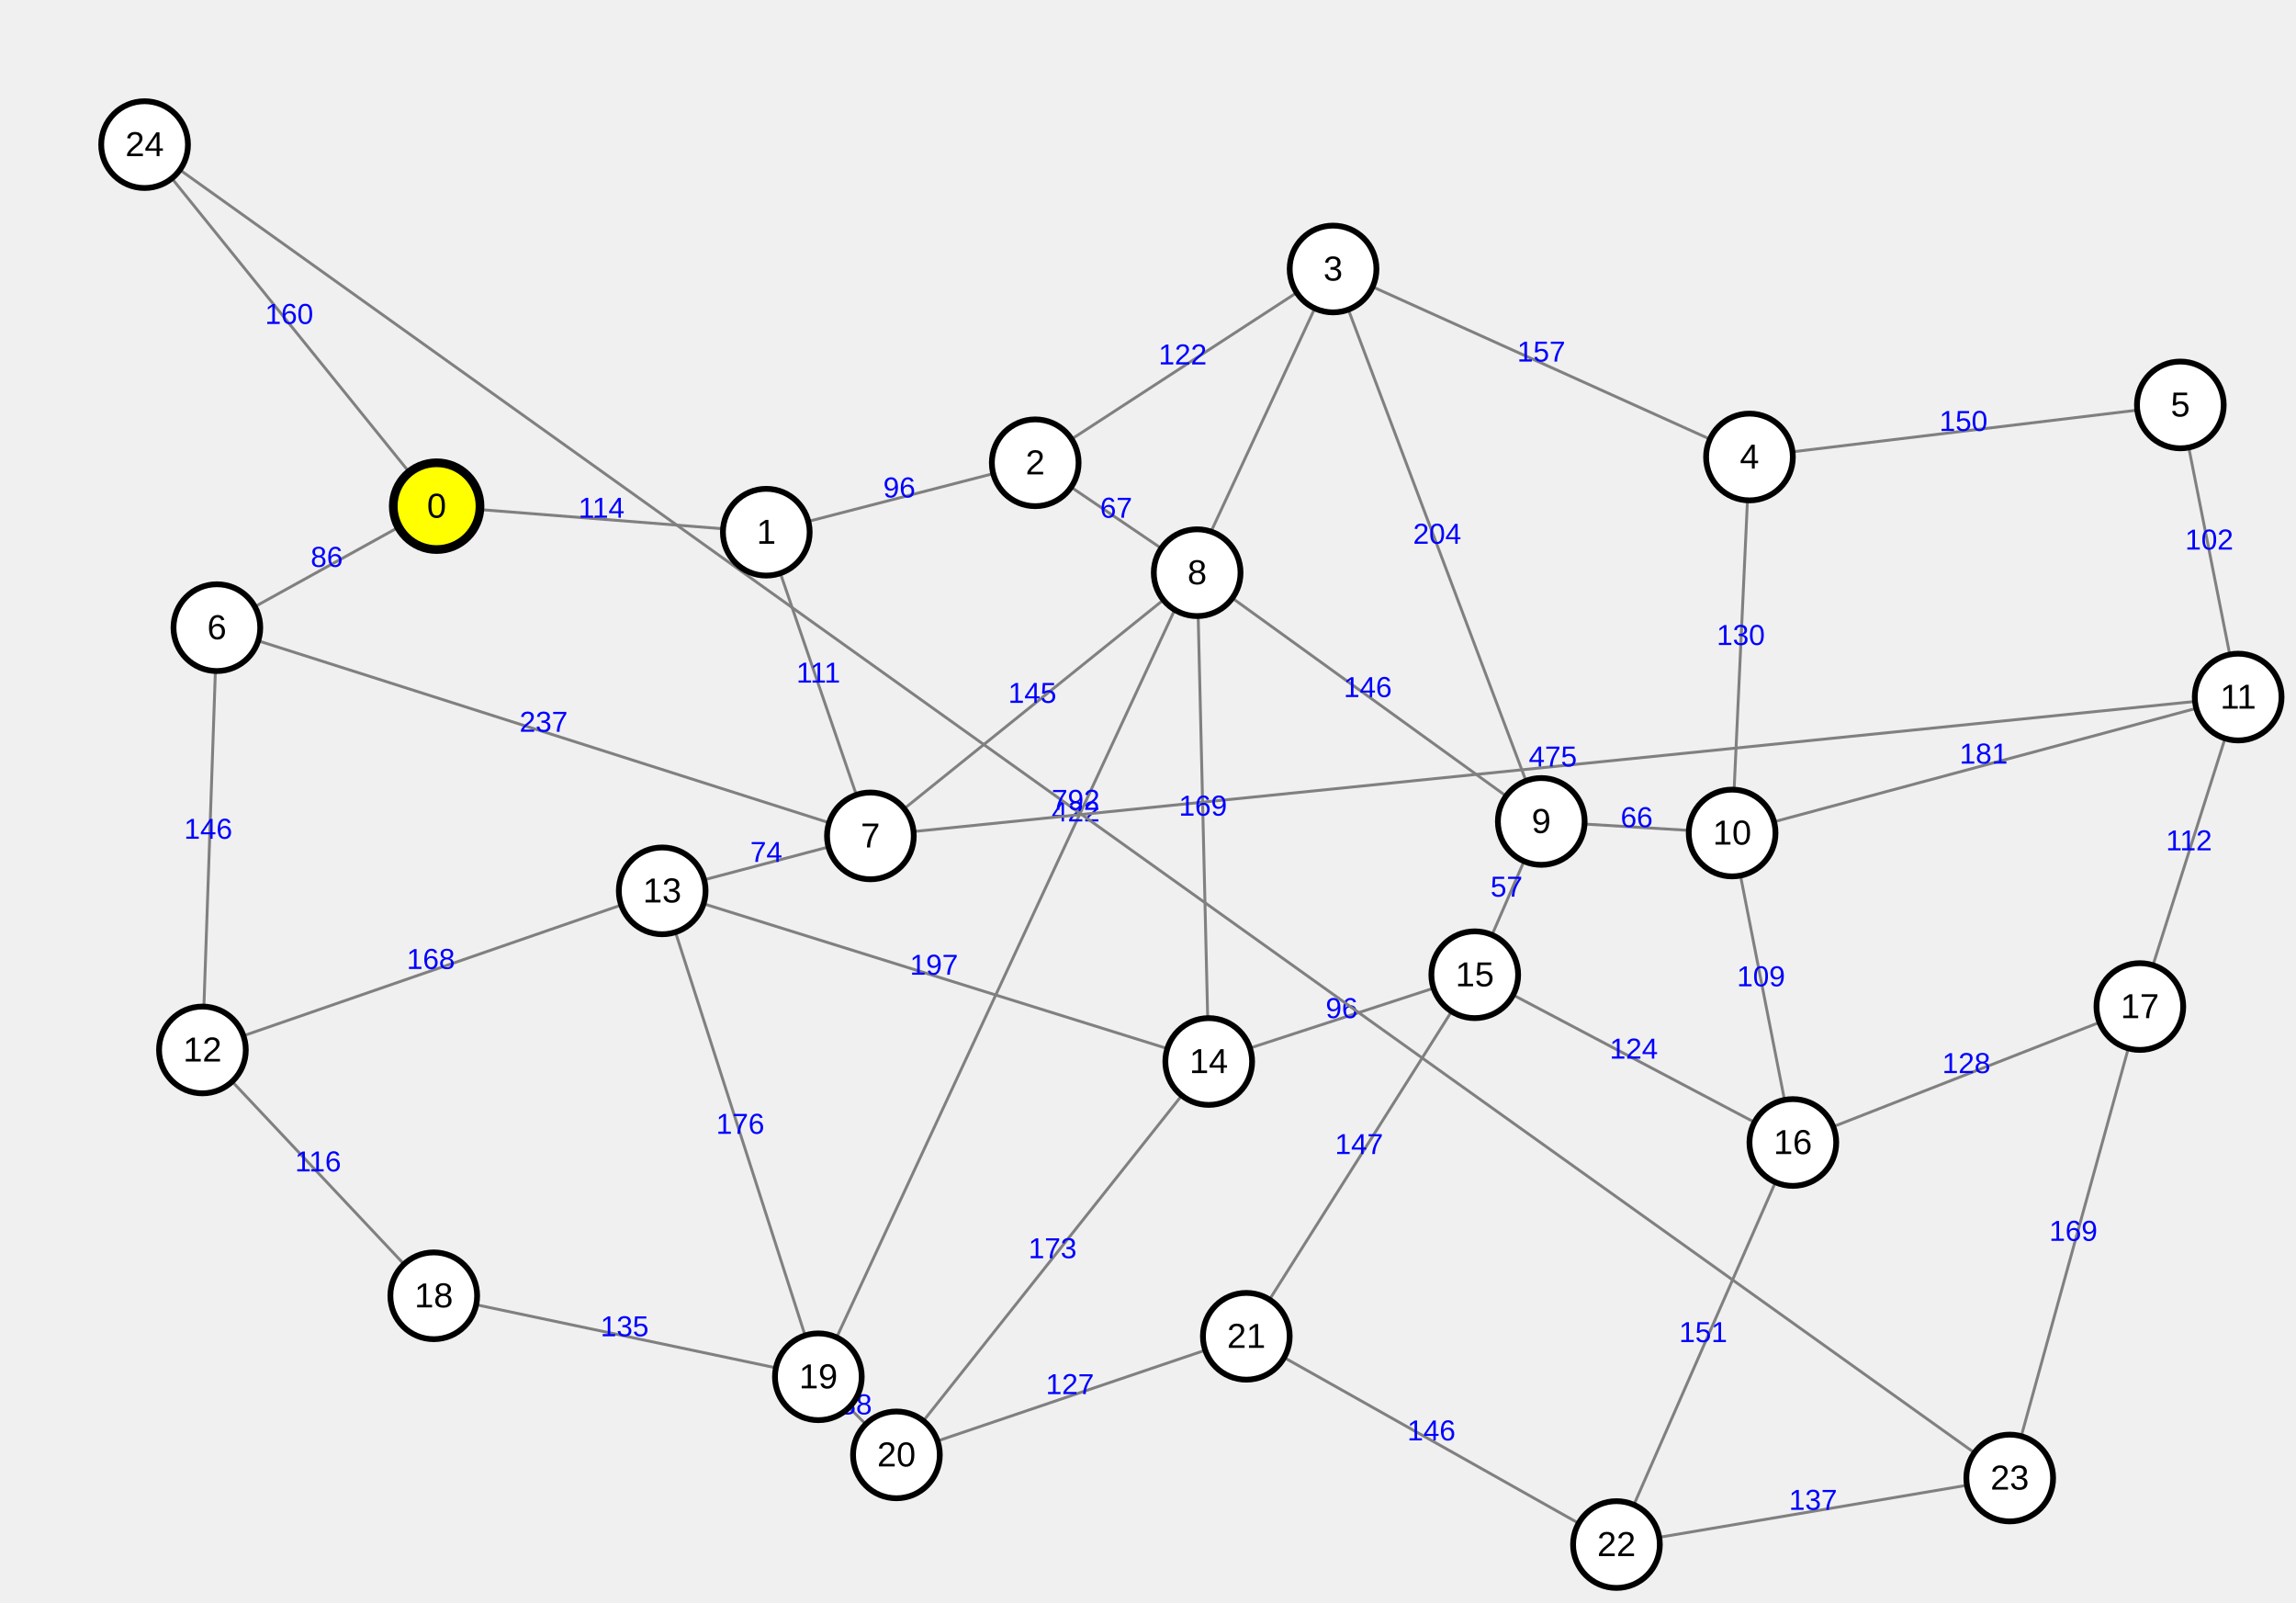
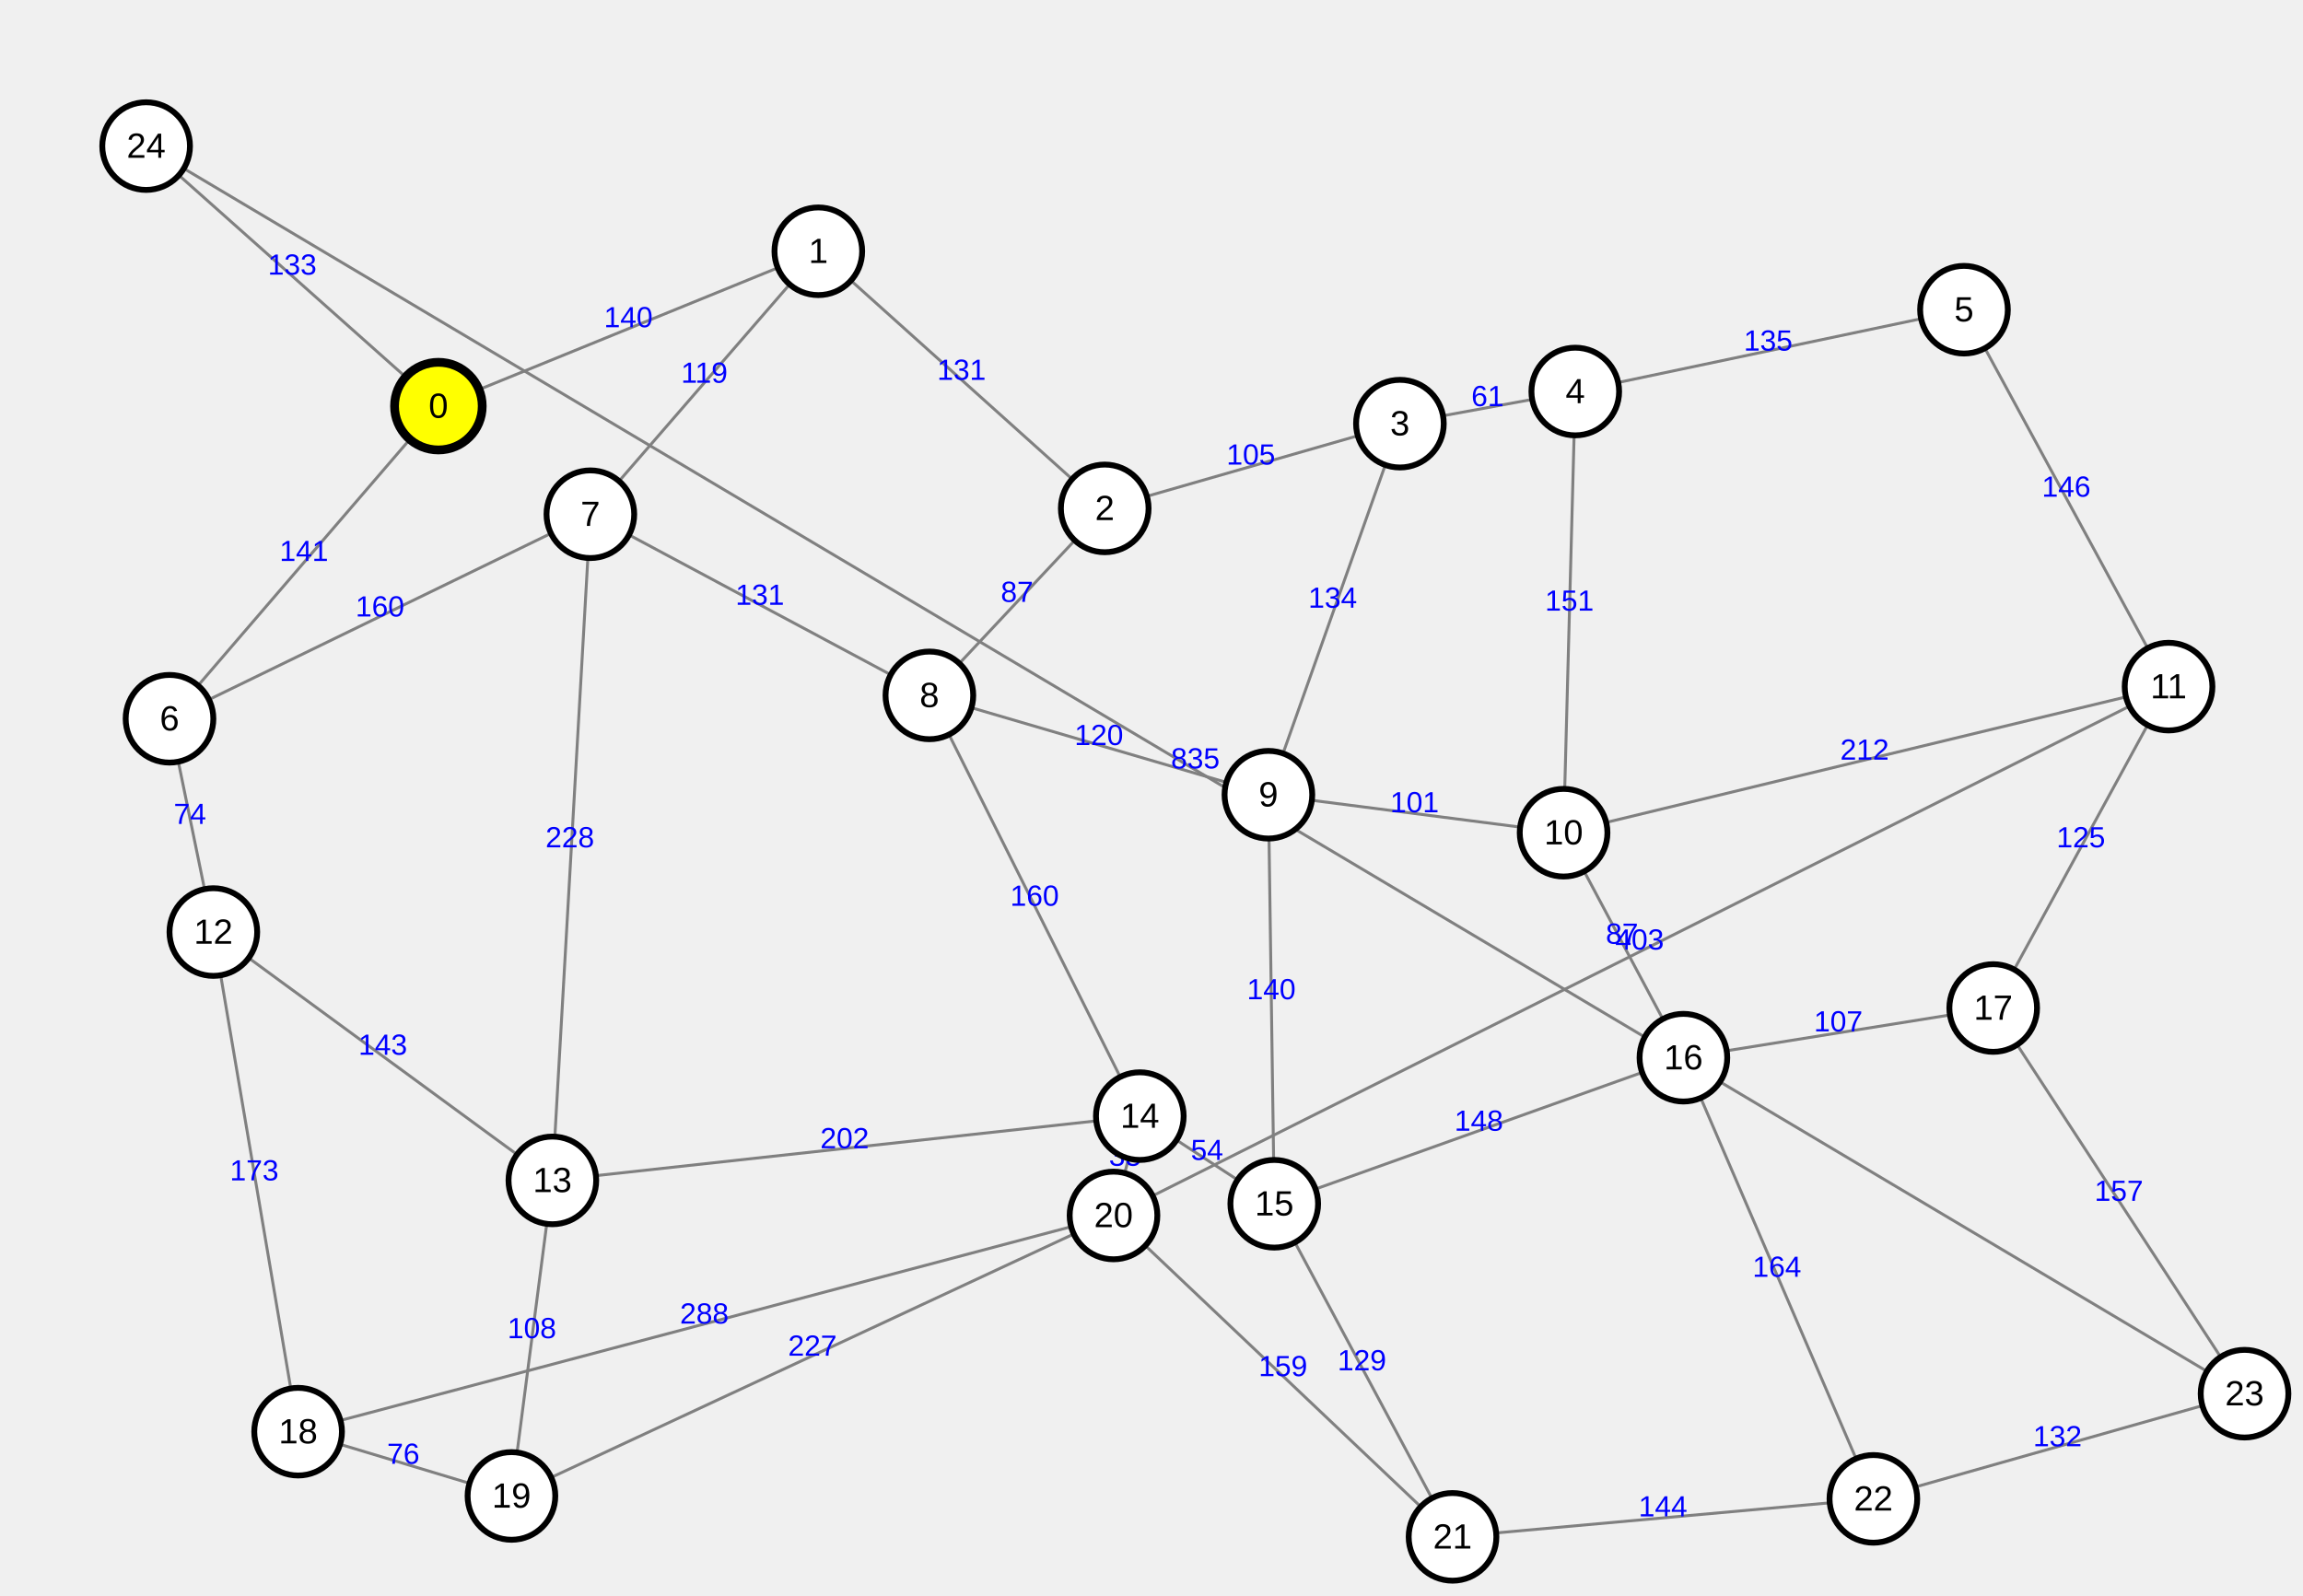
- <svg xmlns="http://www.w3.org/2000/svg" width="794" height="554">
+ <svg xmlns="http://www.w3.org/2000/svg" width="788" height="546">
  <style>
.node-unvisited { fill: white; stroke: black; stroke-width: 2; }
.node-visited { fill: lightblue; stroke: black; stroke-width: 2; }
.node-queued { fill: orange; stroke: black; stroke-width: 2; }
.node-current { fill: yellow; stroke: black; stroke-width: 3; }
.node-path { fill: lightgreen; stroke: black; stroke-width: 2; }
.edge { stroke: gray; stroke-width: 1; }
.edge-path { stroke: red; stroke-width: 3; }
.text { font-family: Arial; font-size: 12px; text-anchor: middle; }
.weight-text { font-family: Arial; font-size: 10px; text-anchor: middle; fill: blue; }
.distance-text { font-family: Arial; font-size: 8px; text-anchor: middle; fill: red; font-weight: bold; }
</style>
-   <line x1="151" y1="175" x2="265" y2="184" class="edge" />
-   <text x="208" y="179" class="weight-text">114</text>
-   <line x1="151" y1="175" x2="75" y2="217" class="edge" />
-   <text x="113" y="196" class="weight-text">86</text>
-   <line x1="151" y1="175" x2="50" y2="50" class="edge" />
-   <text x="100" y="112" class="weight-text">160</text>
-   <line x1="265" y1="184" x2="358" y2="160" class="edge" />
-   <text x="311" y="172" class="weight-text">96</text>
-   <line x1="265" y1="184" x2="301" y2="289" class="edge" />
-   <text x="283" y="236" class="weight-text">111</text>
-   <line x1="358" y1="160" x2="461" y2="93" class="edge" />
-   <text x="409" y="126" class="weight-text">122</text>
-   <line x1="358" y1="160" x2="414" y2="198" class="edge" />
-   <text x="386" y="179" class="weight-text">67</text>
-   <line x1="461" y1="93" x2="605" y2="158" class="edge" />
-   <text x="533" y="125" class="weight-text">157</text>
-   <line x1="461" y1="93" x2="533" y2="284" class="edge" />
-   <text x="497" y="188" class="weight-text">204</text>
-   <line x1="461" y1="93" x2="283" y2="476" class="edge" />
-   <text x="372" y="284" class="weight-text">422</text>
-   <line x1="605" y1="158" x2="754" y2="140" class="edge" />
-   <text x="679" y="149" class="weight-text">150</text>
-   <line x1="605" y1="158" x2="599" y2="288" class="edge" />
-   <text x="602" y="223" class="weight-text">130</text>
-   <line x1="754" y1="140" x2="774" y2="241" class="edge" />
-   <text x="764" y="190" class="weight-text">102</text>
-   <line x1="75" y1="217" x2="301" y2="289" class="edge" />
-   <text x="188" y="253" class="weight-text">237</text>
-   <line x1="75" y1="217" x2="70" y2="363" class="edge" />
-   <text x="72" y="290" class="weight-text">146</text>
-   <line x1="301" y1="289" x2="414" y2="198" class="edge" />
-   <text x="357" y="243" class="weight-text">145</text>
-   <line x1="301" y1="289" x2="229" y2="308" class="edge" />
-   <text x="265" y="298" class="weight-text">74</text>
-   <line x1="301" y1="289" x2="774" y2="241" class="edge" />
-   <text x="537" y="265" class="weight-text">475</text>
-   <line x1="414" y1="198" x2="533" y2="284" class="edge" />
-   <text x="473" y="241" class="weight-text">146</text>
-   <line x1="414" y1="198" x2="418" y2="367" class="edge" />
-   <text x="416" y="282" class="weight-text">169</text>
-   <line x1="533" y1="284" x2="599" y2="288" class="edge" />
-   <text x="566" y="286" class="weight-text">66</text>
-   <line x1="533" y1="284" x2="510" y2="337" class="edge" />
-   <text x="521" y="310" class="weight-text">57</text>
-   <line x1="599" y1="288" x2="774" y2="241" class="edge" />
-   <text x="686" y="264" class="weight-text">181</text>
-   <line x1="599" y1="288" x2="620" y2="395" class="edge" />
-   <text x="609" y="341" class="weight-text">109</text>
-   <line x1="774" y1="241" x2="740" y2="348" class="edge" />
-   <text x="757" y="294" class="weight-text">112</text>
-   <line x1="70" y1="363" x2="229" y2="308" class="edge" />
-   <text x="149" y="335" class="weight-text">168</text>
-   <line x1="70" y1="363" x2="150" y2="448" class="edge" />
-   <text x="110" y="405" class="weight-text">116</text>
-   <line x1="229" y1="308" x2="418" y2="367" class="edge" />
-   <text x="323" y="337" class="weight-text">197</text>
-   <line x1="229" y1="308" x2="283" y2="476" class="edge" />
-   <text x="256" y="392" class="weight-text">176</text>
-   <line x1="418" y1="367" x2="510" y2="337" class="edge" />
-   <text x="464" y="352" class="weight-text">96</text>
-   <line x1="418" y1="367" x2="310" y2="503" class="edge" />
-   <text x="364" y="435" class="weight-text">173</text>
-   <line x1="510" y1="337" x2="620" y2="395" class="edge" />
-   <text x="565" y="366" class="weight-text">124</text>
-   <line x1="510" y1="337" x2="431" y2="462" class="edge" />
-   <text x="470" y="399" class="weight-text">147</text>
-   <line x1="620" y1="395" x2="740" y2="348" class="edge" />
-   <text x="680" y="371" class="weight-text">128</text>
-   <line x1="620" y1="395" x2="559" y2="534" class="edge" />
-   <text x="589" y="464" class="weight-text">151</text>
-   <line x1="740" y1="348" x2="695" y2="511" class="edge" />
-   <text x="717" y="429" class="weight-text">169</text>
-   <line x1="150" y1="448" x2="283" y2="476" class="edge" />
-   <text x="216" y="462" class="weight-text">135</text>
-   <line x1="283" y1="476" x2="310" y2="503" class="edge" />
-   <text x="296" y="489" class="weight-text">38</text>
-   <line x1="310" y1="503" x2="431" y2="462" class="edge" />
-   <text x="370" y="482" class="weight-text">127</text>
-   <line x1="431" y1="462" x2="559" y2="534" class="edge" />
-   <text x="495" y="498" class="weight-text">146</text>
-   <line x1="559" y1="534" x2="695" y2="511" class="edge" />
-   <text x="627" y="522" class="weight-text">137</text>
-   <line x1="695" y1="511" x2="50" y2="50" class="edge" />
-   <text x="372" y="280" class="weight-text">792</text>
-   <circle cx="151" cy="175" r="15" class="node-current" />
-   <text x="151" y="179" class="text">0</text>
-   <circle cx="265" cy="184" r="15" class="node-unvisited" />
-   <text x="265" y="188" class="text">1</text>
-   <circle cx="358" cy="160" r="15" class="node-unvisited" />
-   <text x="358" y="164" class="text">2</text>
-   <circle cx="461" cy="93" r="15" class="node-unvisited" />
-   <text x="461" y="97" class="text">3</text>
-   <circle cx="605" cy="158" r="15" class="node-unvisited" />
-   <text x="605" y="162" class="text">4</text>
-   <circle cx="754" cy="140" r="15" class="node-unvisited" />
-   <text x="754" y="144" class="text">5</text>
-   <circle cx="75" cy="217" r="15" class="node-unvisited" />
-   <text x="75" y="221" class="text">6</text>
-   <circle cx="301" cy="289" r="15" class="node-unvisited" />
-   <text x="301" y="293" class="text">7</text>
-   <circle cx="414" cy="198" r="15" class="node-unvisited" />
-   <text x="414" y="202" class="text">8</text>
-   <circle cx="533" cy="284" r="15" class="node-unvisited" />
-   <text x="533" y="288" class="text">9</text>
-   <circle cx="599" cy="288" r="15" class="node-unvisited" />
-   <text x="599" y="292" class="text">10</text>
-   <circle cx="774" cy="241" r="15" class="node-unvisited" />
-   <text x="774" y="245" class="text">11</text>
-   <circle cx="70" cy="363" r="15" class="node-unvisited" />
-   <text x="70" y="367" class="text">12</text>
-   <circle cx="229" cy="308" r="15" class="node-unvisited" />
-   <text x="229" y="312" class="text">13</text>
-   <circle cx="418" cy="367" r="15" class="node-unvisited" />
-   <text x="418" y="371" class="text">14</text>
-   <circle cx="510" cy="337" r="15" class="node-unvisited" />
-   <text x="510" y="341" class="text">15</text>
-   <circle cx="620" cy="395" r="15" class="node-unvisited" />
-   <text x="620" y="399" class="text">16</text>
-   <circle cx="740" cy="348" r="15" class="node-unvisited" />
-   <text x="740" y="352" class="text">17</text>
-   <circle cx="150" cy="448" r="15" class="node-unvisited" />
-   <text x="150" y="452" class="text">18</text>
-   <circle cx="283" cy="476" r="15" class="node-unvisited" />
-   <text x="283" y="480" class="text">19</text>
-   <circle cx="310" cy="503" r="15" class="node-unvisited" />
-   <text x="310" y="507" class="text">20</text>
-   <circle cx="431" cy="462" r="15" class="node-unvisited" />
-   <text x="431" y="466" class="text">21</text>
-   <circle cx="559" cy="534" r="15" class="node-unvisited" />
-   <text x="559" y="538" class="text">22</text>
-   <circle cx="695" cy="511" r="15" class="node-unvisited" />
-   <text x="695" y="515" class="text">23</text>
+   <line x1="150" y1="139" x2="280" y2="86" class="edge" />
+   <text x="215" y="112" class="weight-text">140</text>
+   <line x1="150" y1="139" x2="58" y2="246" class="edge" />
+   <text x="104" y="192" class="weight-text">141</text>
+   <line x1="150" y1="139" x2="50" y2="50" class="edge" />
+   <text x="100" y="94" class="weight-text">133</text>
+   <line x1="280" y1="86" x2="378" y2="174" class="edge" />
+   <text x="329" y="130" class="weight-text">131</text>
+   <line x1="280" y1="86" x2="202" y2="176" class="edge" />
+   <text x="241" y="131" class="weight-text">119</text>
+   <line x1="378" y1="174" x2="479" y2="145" class="edge" />
+   <text x="428" y="159" class="weight-text">105</text>
+   <line x1="378" y1="174" x2="318" y2="238" class="edge" />
+   <text x="348" y="206" class="weight-text">87</text>
+   <line x1="479" y1="145" x2="539" y2="134" class="edge" />
+   <text x="509" y="139" class="weight-text">61</text>
+   <line x1="479" y1="145" x2="434" y2="272" class="edge" />
+   <text x="456" y="208" class="weight-text">134</text>
+   <line x1="539" y1="134" x2="672" y2="106" class="edge" />
+   <text x="605" y="120" class="weight-text">135</text>
+   <line x1="539" y1="134" x2="535" y2="285" class="edge" />
+   <text x="537" y="209" class="weight-text">151</text>
+   <line x1="672" y1="106" x2="742" y2="235" class="edge" />
+   <text x="707" y="170" class="weight-text">146</text>
+   <line x1="58" y1="246" x2="202" y2="176" class="edge" />
+   <text x="130" y="211" class="weight-text">160</text>
+   <line x1="58" y1="246" x2="73" y2="319" class="edge" />
+   <text x="65" y="282" class="weight-text">74</text>
+   <line x1="202" y1="176" x2="318" y2="238" class="edge" />
+   <text x="260" y="207" class="weight-text">131</text>
+   <line x1="202" y1="176" x2="189" y2="404" class="edge" />
+   <text x="195" y="290" class="weight-text">228</text>
+   <line x1="318" y1="238" x2="434" y2="272" class="edge" />
+   <text x="376" y="255" class="weight-text">120</text>
+   <line x1="318" y1="238" x2="390" y2="382" class="edge" />
+   <text x="354" y="310" class="weight-text">160</text>
+   <line x1="434" y1="272" x2="535" y2="285" class="edge" />
+   <text x="484" y="278" class="weight-text">101</text>
+   <line x1="434" y1="272" x2="436" y2="412" class="edge" />
+   <text x="435" y="342" class="weight-text">140</text>
+   <line x1="535" y1="285" x2="742" y2="235" class="edge" />
+   <text x="638" y="260" class="weight-text">212</text>
+   <line x1="535" y1="285" x2="576" y2="362" class="edge" />
+   <text x="555" y="323" class="weight-text">87</text>
+   <line x1="742" y1="235" x2="682" y2="345" class="edge" />
+   <text x="712" y="290" class="weight-text">125</text>
+   <line x1="742" y1="235" x2="381" y2="416" class="edge" />
+   <text x="561" y="325" class="weight-text">403</text>
+   <line x1="73" y1="319" x2="189" y2="404" class="edge" />
+   <text x="131" y="361" class="weight-text">143</text>
+   <line x1="73" y1="319" x2="102" y2="490" class="edge" />
+   <text x="87" y="404" class="weight-text">173</text>
+   <line x1="189" y1="404" x2="390" y2="382" class="edge" />
+   <text x="289" y="393" class="weight-text">202</text>
+   <line x1="189" y1="404" x2="175" y2="512" class="edge" />
+   <text x="182" y="458" class="weight-text">108</text>
+   <line x1="390" y1="382" x2="436" y2="412" class="edge" />
+   <text x="413" y="397" class="weight-text">54</text>
+   <line x1="390" y1="382" x2="381" y2="416" class="edge" />
+   <text x="385" y="399" class="weight-text">35</text>
+   <line x1="436" y1="412" x2="576" y2="362" class="edge" />
+   <text x="506" y="387" class="weight-text">148</text>
+   <line x1="436" y1="412" x2="497" y2="526" class="edge" />
+   <text x="466" y="469" class="weight-text">129</text>
+   <line x1="576" y1="362" x2="682" y2="345" class="edge" />
+   <text x="629" y="353" class="weight-text">107</text>
+   <line x1="576" y1="362" x2="641" y2="513" class="edge" />
+   <text x="608" y="437" class="weight-text">164</text>
+   <line x1="682" y1="345" x2="768" y2="477" class="edge" />
+   <text x="725" y="411" class="weight-text">157</text>
+   <line x1="102" y1="490" x2="175" y2="512" class="edge" />
+   <text x="138" y="501" class="weight-text">76</text>
+   <line x1="102" y1="490" x2="381" y2="416" class="edge" />
+   <text x="241" y="453" class="weight-text">288</text>
+   <line x1="175" y1="512" x2="381" y2="416" class="edge" />
+   <text x="278" y="464" class="weight-text">227</text>
+   <line x1="381" y1="416" x2="497" y2="526" class="edge" />
+   <text x="439" y="471" class="weight-text">159</text>
+   <line x1="497" y1="526" x2="641" y2="513" class="edge" />
+   <text x="569" y="519" class="weight-text">144</text>
+   <line x1="641" y1="513" x2="768" y2="477" class="edge" />
+   <text x="704" y="495" class="weight-text">132</text>
+   <line x1="768" y1="477" x2="50" y2="50" class="edge" />
+   <text x="409" y="263" class="weight-text">835</text>
+   <circle cx="150" cy="139" r="15" class="node-current" />
+   <text x="150" y="143" class="text">0</text>
+   <circle cx="280" cy="86" r="15" class="node-unvisited" />
+   <text x="280" y="90" class="text">1</text>
+   <circle cx="378" cy="174" r="15" class="node-unvisited" />
+   <text x="378" y="178" class="text">2</text>
+   <circle cx="479" cy="145" r="15" class="node-unvisited" />
+   <text x="479" y="149" class="text">3</text>
+   <circle cx="539" cy="134" r="15" class="node-unvisited" />
+   <text x="539" y="138" class="text">4</text>
+   <circle cx="672" cy="106" r="15" class="node-unvisited" />
+   <text x="672" y="110" class="text">5</text>
+   <circle cx="58" cy="246" r="15" class="node-unvisited" />
+   <text x="58" y="250" class="text">6</text>
+   <circle cx="202" cy="176" r="15" class="node-unvisited" />
+   <text x="202" y="180" class="text">7</text>
+   <circle cx="318" cy="238" r="15" class="node-unvisited" />
+   <text x="318" y="242" class="text">8</text>
+   <circle cx="434" cy="272" r="15" class="node-unvisited" />
+   <text x="434" y="276" class="text">9</text>
+   <circle cx="535" cy="285" r="15" class="node-unvisited" />
+   <text x="535" y="289" class="text">10</text>
+   <circle cx="742" cy="235" r="15" class="node-unvisited" />
+   <text x="742" y="239" class="text">11</text>
+   <circle cx="73" cy="319" r="15" class="node-unvisited" />
+   <text x="73" y="323" class="text">12</text>
+   <circle cx="189" cy="404" r="15" class="node-unvisited" />
+   <text x="189" y="408" class="text">13</text>
+   <circle cx="390" cy="382" r="15" class="node-unvisited" />
+   <text x="390" y="386" class="text">14</text>
+   <circle cx="436" cy="412" r="15" class="node-unvisited" />
+   <text x="436" y="416" class="text">15</text>
+   <circle cx="576" cy="362" r="15" class="node-unvisited" />
+   <text x="576" y="366" class="text">16</text>
+   <circle cx="682" cy="345" r="15" class="node-unvisited" />
+   <text x="682" y="349" class="text">17</text>
+   <circle cx="102" cy="490" r="15" class="node-unvisited" />
+   <text x="102" y="494" class="text">18</text>
+   <circle cx="175" cy="512" r="15" class="node-unvisited" />
+   <text x="175" y="516" class="text">19</text>
+   <circle cx="381" cy="416" r="15" class="node-unvisited" />
+   <text x="381" y="420" class="text">20</text>
+   <circle cx="497" cy="526" r="15" class="node-unvisited" />
+   <text x="497" y="530" class="text">21</text>
+   <circle cx="641" cy="513" r="15" class="node-unvisited" />
+   <text x="641" y="517" class="text">22</text>
+   <circle cx="768" cy="477" r="15" class="node-unvisited" />
+   <text x="768" y="481" class="text">23</text>
  <circle cx="50" cy="50" r="15" class="node-unvisited" />
  <text x="50" y="54" class="text">24</text>
</svg>
